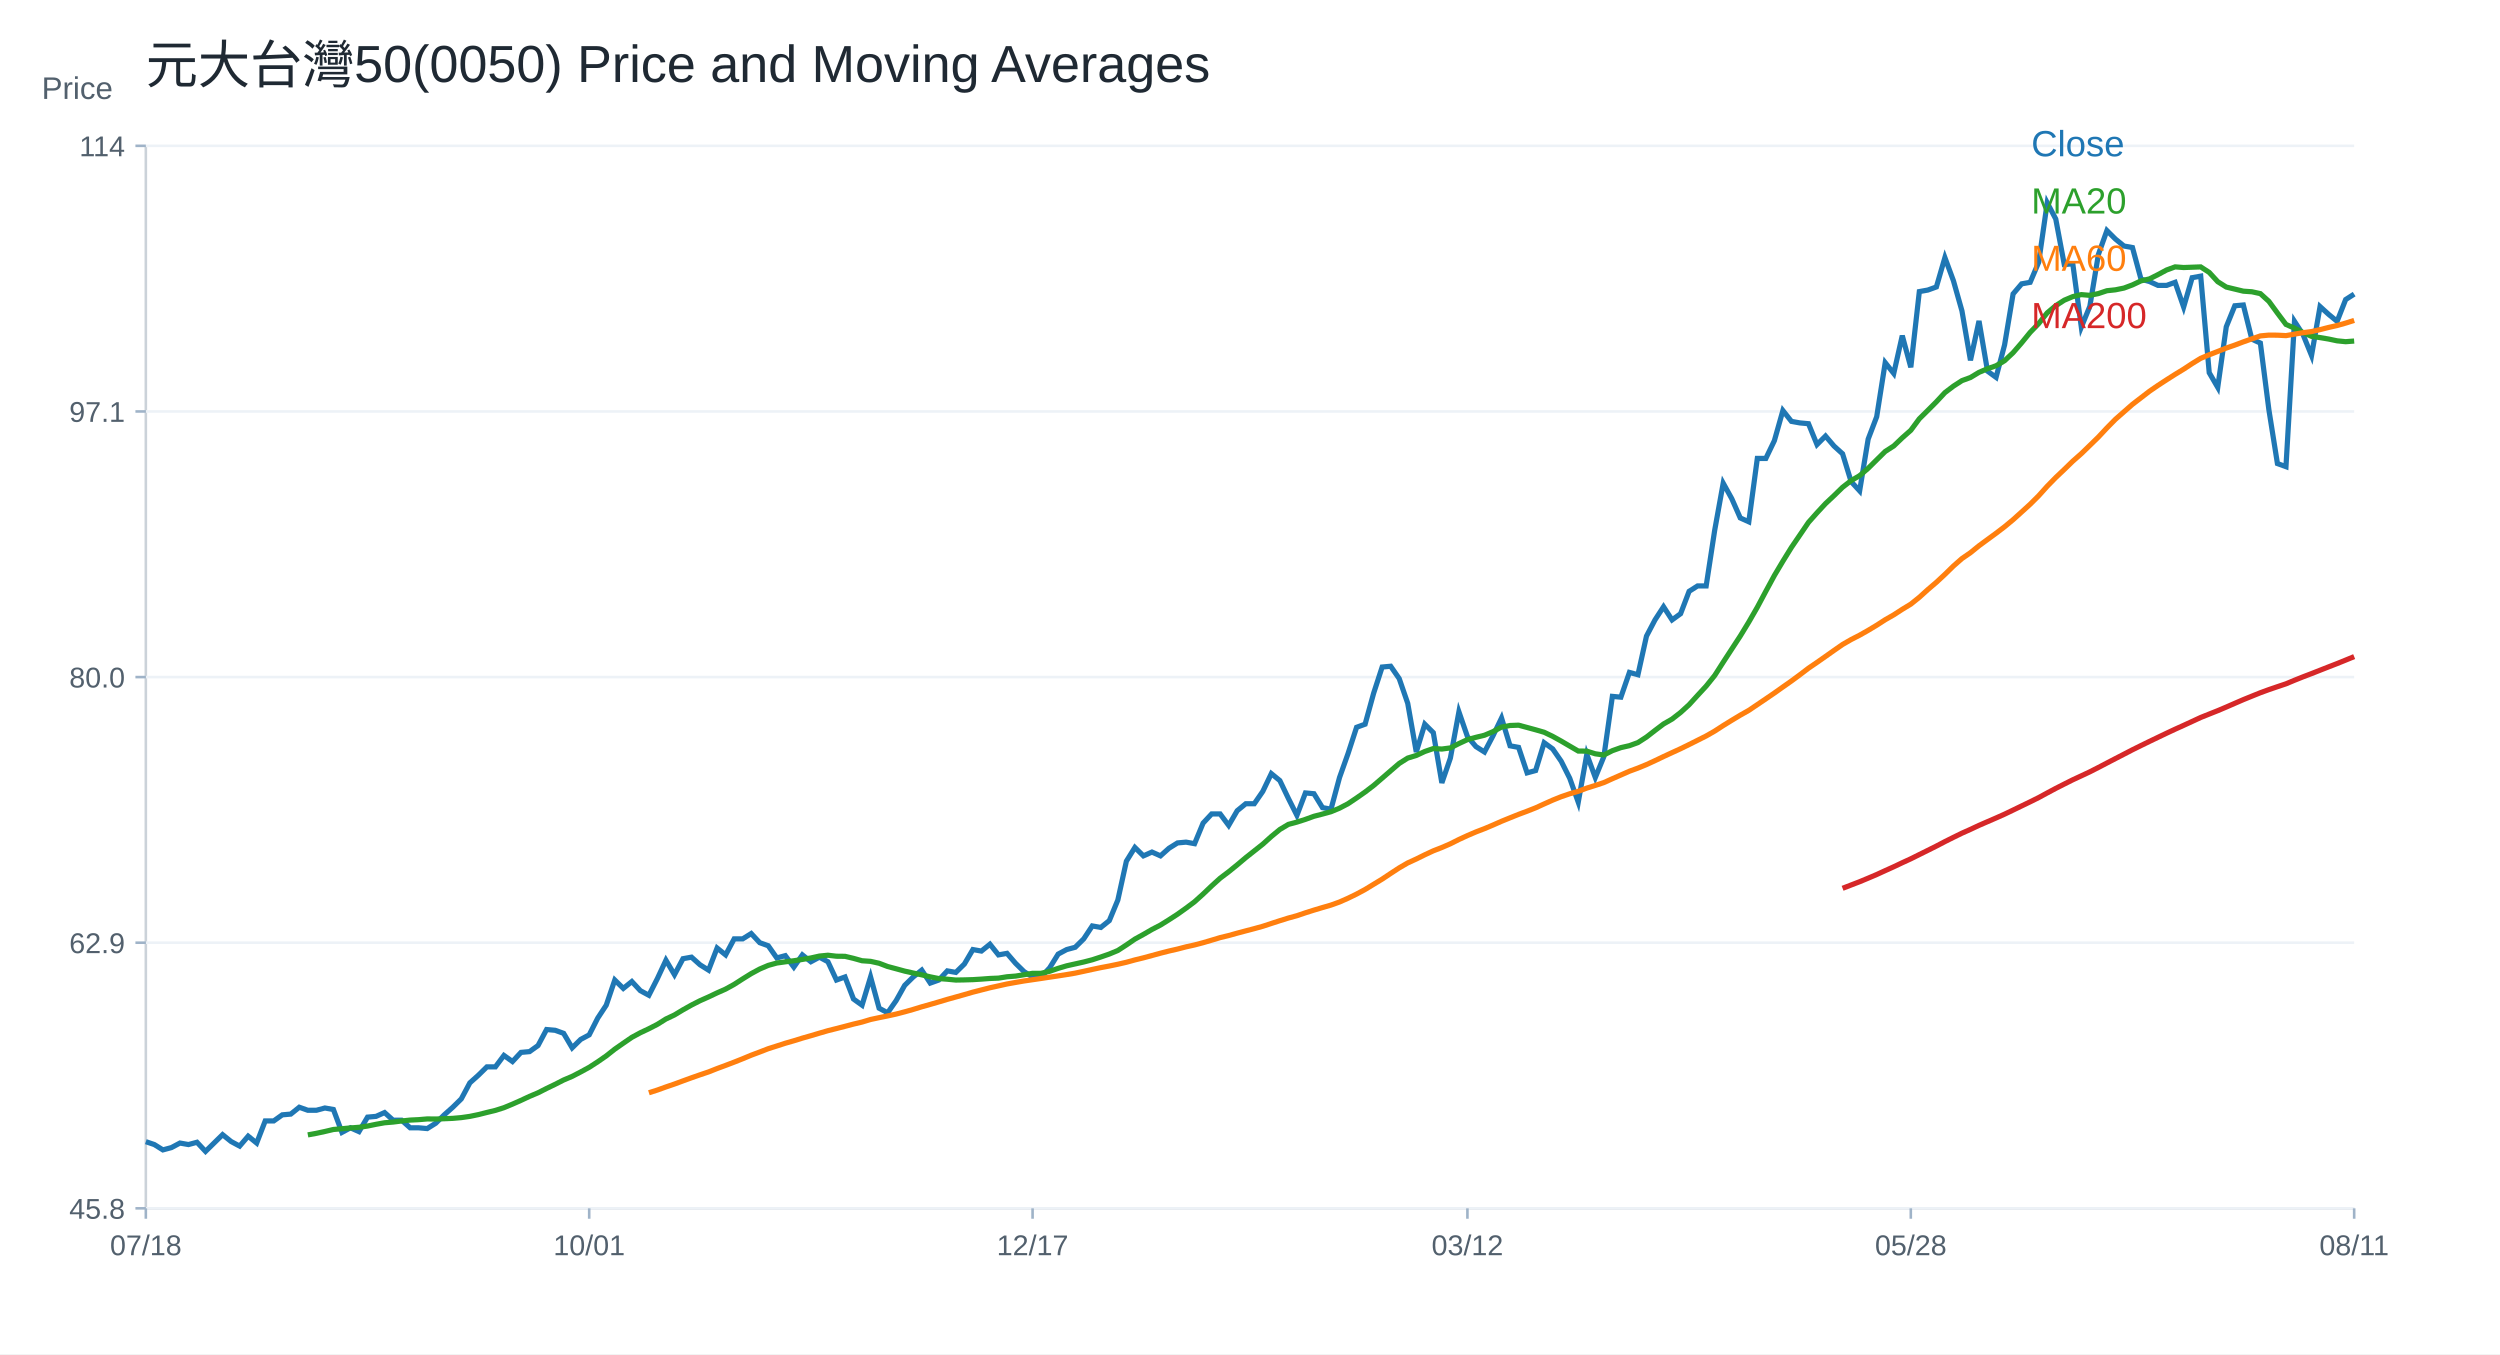
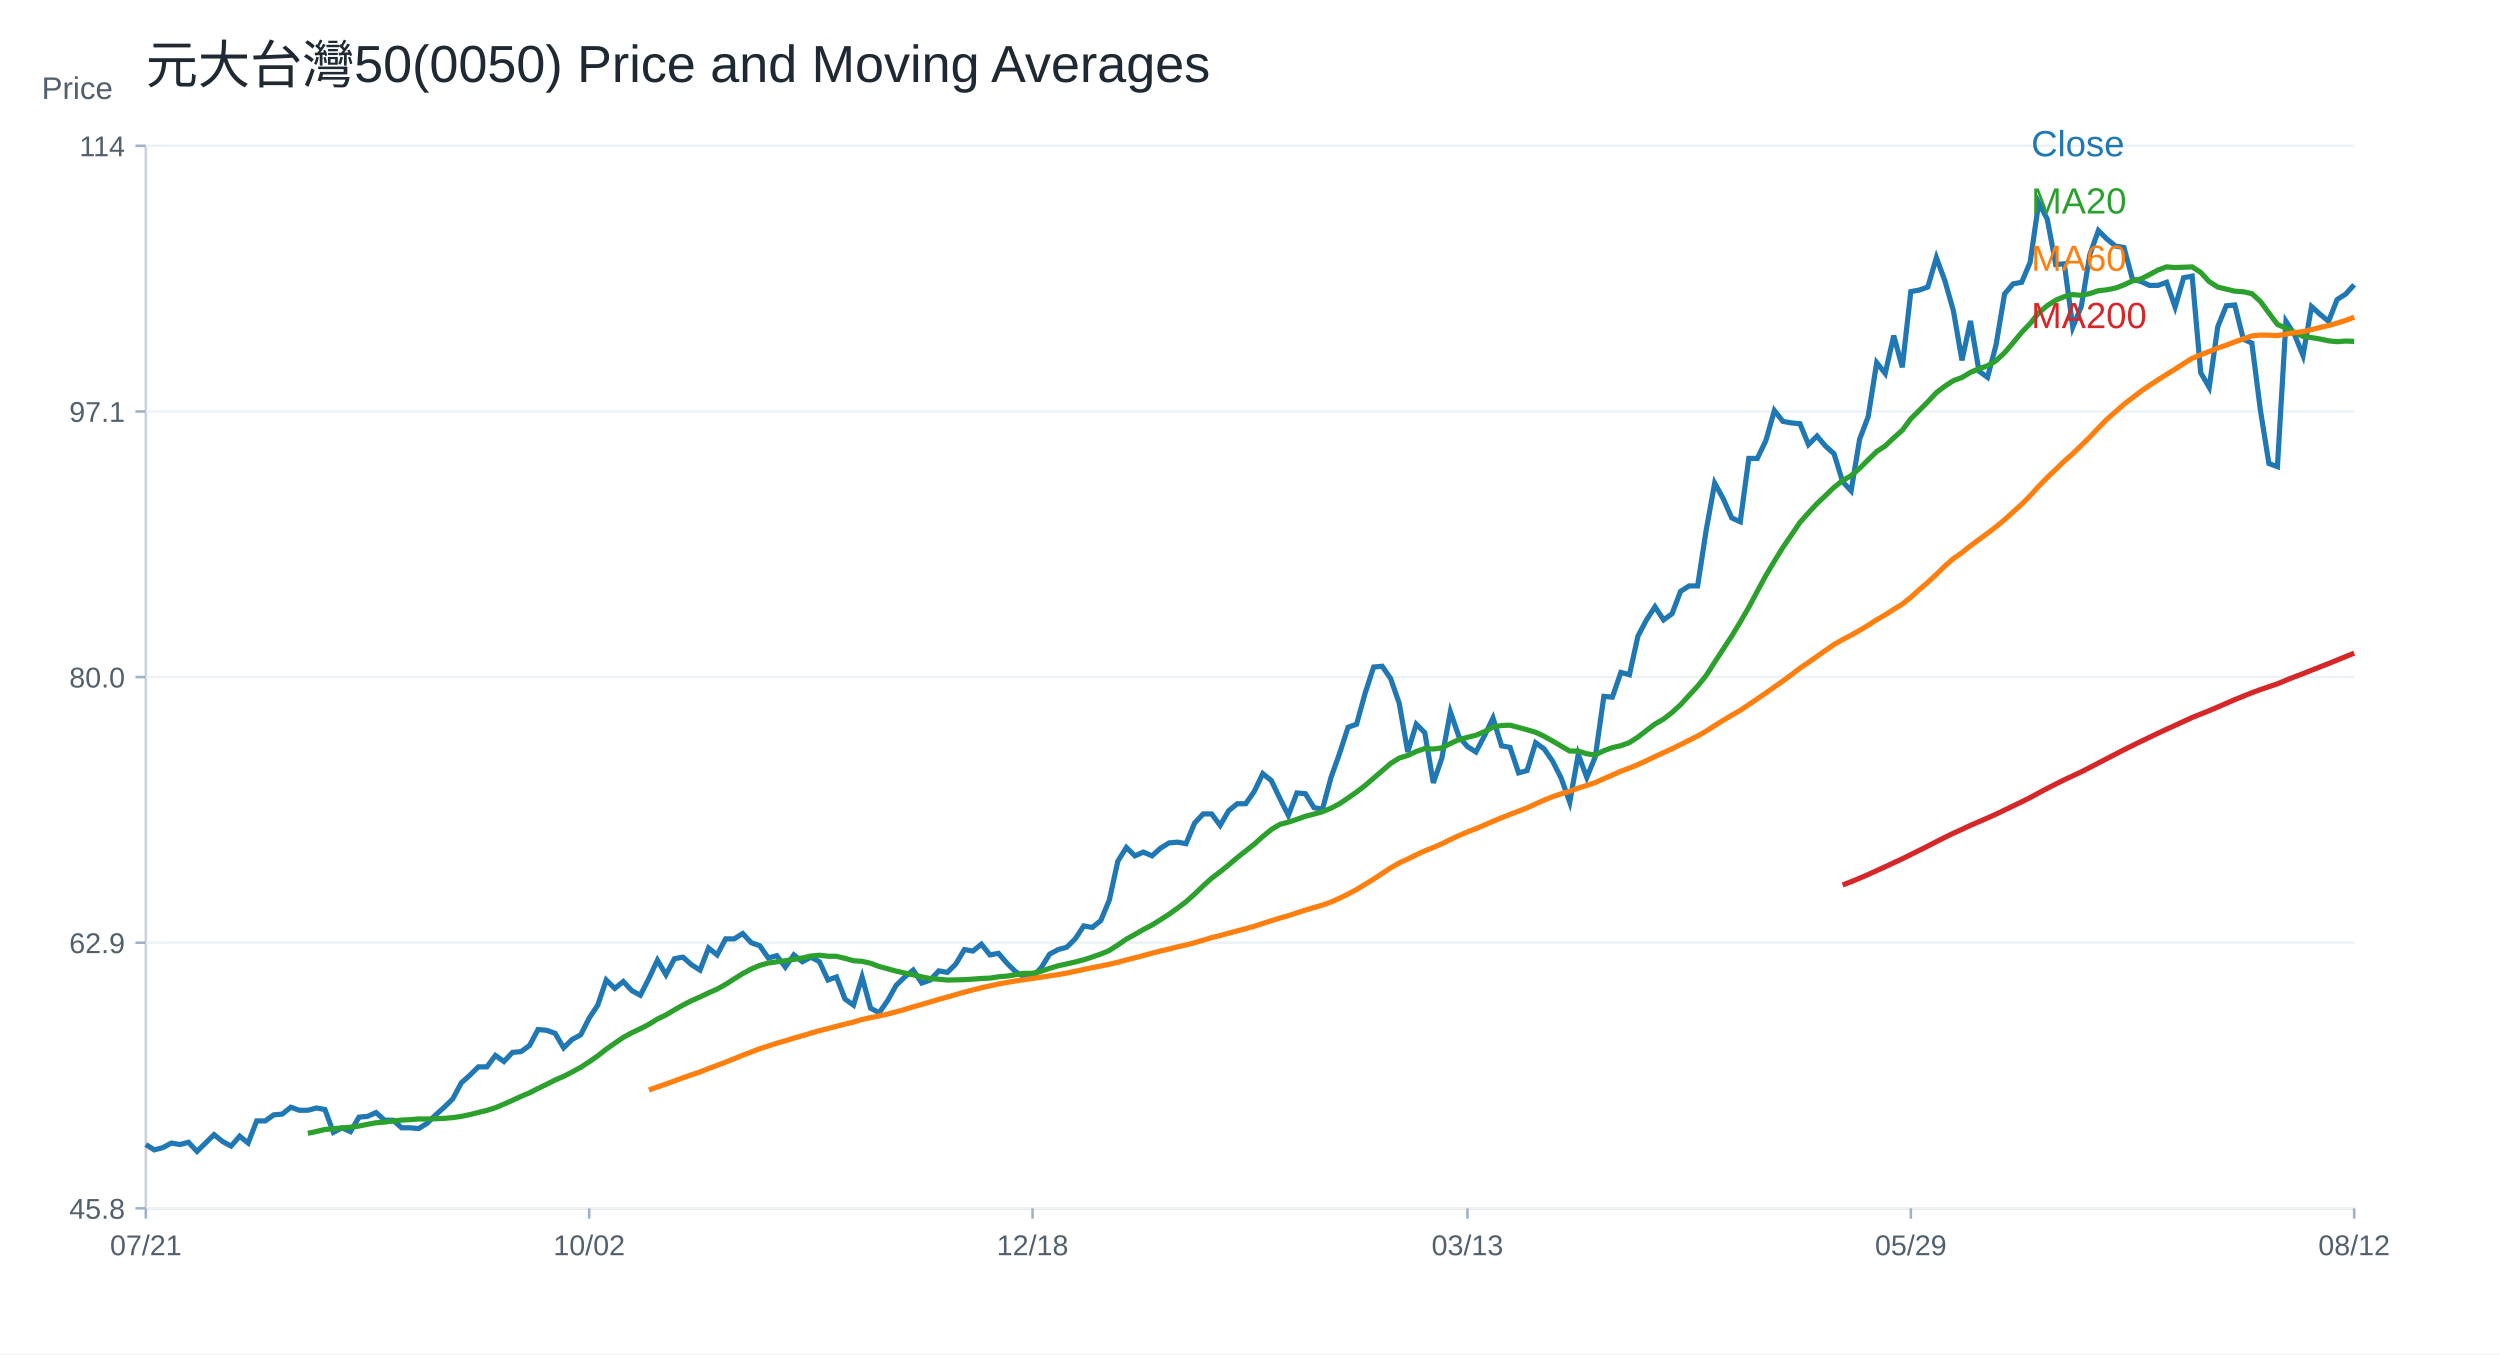
<svg xmlns="http://www.w3.org/2000/svg" width="960" height="520" viewBox="0 0 960 520">
  <rect width="100%" height="100%" fill="white" />
  <text x="56.00" y="32.00" font-size="20" font-family="Arial" fill="#1f2933" text-anchor="start">元大台灣50(0050) Price and Moving Averages</text>
  <line x1="56" y1="464" x2="904" y2="464" stroke="#cbd2d9" />
  <line x1="56" y1="56" x2="56" y2="464" stroke="#cbd2d9" />
  <text x="16.00" y="38.00" font-size="12" font-family="Arial" fill="#52606d" text-anchor="start">Price</text>
  <line x1="56" y1="464.00" x2="904" y2="464.00" stroke="#edf2f7" />
  <line x1="52" y1="464.00" x2="56" y2="464.00" stroke="#9fb3c8" />
  <text x="48.00" y="468.00" font-size="11" font-family="Arial" fill="#52606d" text-anchor="end">45.8</text>
  <line x1="56" y1="362.00" x2="904" y2="362.00" stroke="#edf2f7" />
  <line x1="52" y1="362.00" x2="56" y2="362.00" stroke="#9fb3c8" />
  <text x="48.00" y="366.00" font-size="11" font-family="Arial" fill="#52606d" text-anchor="end">62.9</text>
  <line x1="56" y1="260.00" x2="904" y2="260.00" stroke="#edf2f7" />
  <line x1="52" y1="260.00" x2="56" y2="260.00" stroke="#9fb3c8" />
  <text x="48.00" y="264.00" font-size="11" font-family="Arial" fill="#52606d" text-anchor="end">80.0</text>
  <line x1="56" y1="158.00" x2="904" y2="158.00" stroke="#edf2f7" />
  <line x1="52" y1="158.00" x2="56" y2="158.00" stroke="#9fb3c8" />
  <text x="48.00" y="162.00" font-size="11" font-family="Arial" fill="#52606d" text-anchor="end">97.1</text>
  <line x1="56" y1="56.00" x2="904" y2="56.00" stroke="#edf2f7" />
  <line x1="52" y1="56.00" x2="56" y2="56.00" stroke="#9fb3c8" />
  <text x="48.00" y="60.00" font-size="11" font-family="Arial" fill="#52606d" text-anchor="end">114</text>
  <line x1="56.00" y1="464" x2="56.00" y2="468" stroke="#9fb3c8" />
-   <text x="56.00" y="482.00" font-size="11" font-family="Arial" fill="#52606d" text-anchor="middle">07/18</text>
+   <text x="56.00" y="482.00" font-size="11" font-family="Arial" fill="#52606d" text-anchor="middle">07/21</text>
  <line x1="226.25" y1="464" x2="226.25" y2="468" stroke="#9fb3c8" />
-   <text x="226.25" y="482.00" font-size="11" font-family="Arial" fill="#52606d" text-anchor="middle">10/01</text>
+   <text x="226.25" y="482.00" font-size="11" font-family="Arial" fill="#52606d" text-anchor="middle">10/02</text>
  <line x1="396.51" y1="464" x2="396.51" y2="468" stroke="#9fb3c8" />
-   <text x="396.51" y="482.00" font-size="11" font-family="Arial" fill="#52606d" text-anchor="middle">12/17</text>
+   <text x="396.51" y="482.00" font-size="11" font-family="Arial" fill="#52606d" text-anchor="middle">12/18</text>
  <line x1="563.49" y1="464" x2="563.49" y2="468" stroke="#9fb3c8" />
-   <text x="563.49" y="482.00" font-size="11" font-family="Arial" fill="#52606d" text-anchor="middle">03/12</text>
+   <text x="563.49" y="482.00" font-size="11" font-family="Arial" fill="#52606d" text-anchor="middle">03/13</text>
  <line x1="733.75" y1="464" x2="733.75" y2="468" stroke="#9fb3c8" />
-   <text x="733.75" y="482.00" font-size="11" font-family="Arial" fill="#52606d" text-anchor="middle">05/28</text>
+   <text x="733.75" y="482.00" font-size="11" font-family="Arial" fill="#52606d" text-anchor="middle">05/29</text>
  <line x1="904.00" y1="464" x2="904.00" y2="468" stroke="#9fb3c8" />
-   <text x="904.00" y="482.00" font-size="11" font-family="Arial" fill="#52606d" text-anchor="middle">08/11</text>
-   <polyline fill="none" stroke="#1f77b4" stroke-width="2" points="56.00,438.40 59.27,439.51 62.55,441.56 65.82,440.68 69.10,438.93 72.37,439.51 75.64,438.63 78.92,442.14 82.19,438.93 85.47,435.71 88.74,438.34 92.02,440.10 95.29,436.29 98.56,438.93 101.84,430.44 105.11,430.44 108.39,428.10 111.66,427.81 114.93,425.18 118.21,426.35 121.48,426.35 124.76,425.47 128.03,426.05 131.31,434.83 134.58,433.08 137.85,434.54 141.13,428.98 144.40,428.69 147.68,427.22 150.95,430.15 154.22,430.15 157.50,433.08 160.77,433.08 164.05,433.37 167.32,431.32 170.59,428.10 173.87,425.18 177.14,421.96 180.42,415.82 183.69,412.89 186.97,409.67 190.24,409.67 193.51,405.29 196.79,407.63 200.06,404.12 203.34,403.82 206.61,401.48 209.88,395.34 213.16,395.63 216.43,396.80 219.71,402.36 222.98,399.14 226.25,397.39 229.53,390.95 232.80,385.98 236.08,376.33 239.35,379.55 242.63,376.91 245.90,380.42 249.17,382.18 252.45,375.74 255.72,368.72 259.00,374.28 262.27,368.14 265.54,367.55 268.82,370.48 272.09,372.53 275.37,364.04 278.64,366.68 281.92,360.53 285.19,360.53 288.46,358.48 291.74,361.99 295.01,363.17 298.29,367.85 301.56,366.97 304.83,371.36 308.11,366.68 311.38,369.31 314.66,367.55 317.93,369.31 321.20,376.33 324.48,375.16 327.75,383.64 331.03,385.98 334.30,375.16 337.58,387.15 340.85,388.91 344.12,384.23 347.40,378.38 350.67,375.16 353.95,372.53 357.22,377.50 360.49,376.33 363.77,372.82 367.04,373.40 370.32,370.19 373.59,364.63 376.86,365.21 380.14,362.58 383.41,366.68 386.69,366.09 389.96,369.89 393.24,373.11 396.51,375.16 399.78,375.16 403.06,371.65 406.33,366.38 409.61,364.63 412.88,363.75 416.15,360.53 419.43,355.56 422.70,356.14 425.98,353.51 429.25,345.61 432.53,330.70 435.80,325.43 439.07,328.65 442.35,327.19 445.62,328.65 448.90,325.72 452.17,323.68 455.44,323.38 458.72,323.97 461.99,316.07 465.27,312.56 468.54,312.56 471.81,316.95 475.09,311.31 478.36,308.64 481.64,308.64 484.91,303.90 488.19,297.07 491.46,299.74 494.73,306.57 498.01,313.09 501.28,304.49 504.56,304.79 507.83,310.13 511.10,310.72 514.38,298.56 517.65,289.36 520.93,279.28 524.20,278.09 527.47,266.22 530.75,256.14 534.02,255.84 537.30,260.59 540.57,270.08 543.85,288.77 547.12,278.09 550.39,281.35 553.67,300.63 556.94,291.14 560.22,273.34 563.49,282.83 566.76,286.69 570.04,288.77 573.31,282.54 576.59,275.72 579.86,286.39 583.14,286.99 586.41,296.78 589.68,295.89 592.96,285.21 596.23,287.58 599.51,292.33 602.78,298.85 606.05,308.05 609.33,289.66 612.60,298.56 615.88,290.55 619.15,267.41 622.42,267.71 625.70,258.21 628.97,259.10 632.25,244.27 635.52,238.04 638.80,233.00 642.07,238.04 645.34,235.67 648.62,227.07 651.89,224.99 655.17,224.99 658.44,203.63 661.71,185.54 664.99,191.47 668.26,198.89 671.54,200.37 674.81,176.04 678.08,176.04 681.36,169.22 684.63,157.65 687.91,161.81 691.18,162.40 694.46,162.70 697.73,170.71 701.00,167.44 704.28,171.30 707.55,174.26 710.83,184.94 714.10,188.50 717.37,168.63 720.65,160.03 723.92,139.26 727.20,143.41 730.47,128.88 733.75,141.04 737.02,111.97 740.29,111.38 743.57,110.19 746.84,98.92 750.12,107.82 753.39,119.39 756.66,138.37 759.94,123.24 763.21,142.52 766.49,144.90 769.76,132.44 773.03,112.86 776.31,109.00 779.58,108.41 782.86,100.70 786.13,77.86 789.41,84.09 792.68,101.59 795.95,101.29 799.23,125.62 802.50,117.61 805.78,97.73 809.05,88.54 812.32,91.80 815.60,94.47 818.87,95.06 822.15,107.22 825.42,108.11 828.69,109.60 831.97,109.60 835.24,108.41 838.52,117.90 841.79,106.63 845.07,106.04 848.34,143.12 851.61,148.75 854.89,125.48 858.16,117.42 861.44,117.12 864.71,130.25 867.98,131.74 871.26,157.41 874.53,178.00 877.81,179.20 881.08,123.39 884.36,128.46 887.63,136.52 890.90,117.72 894.18,120.70 897.45,123.39 900.73,115.03 904.00,112.94" />
+   <text x="904.00" y="482.00" font-size="11" font-family="Arial" fill="#52606d" text-anchor="middle">08/12</text>
+   <polyline fill="none" stroke="#1f77b4" stroke-width="2" points="56.00,439.51 59.27,441.56 62.55,440.68 65.82,438.93 69.10,439.51 72.37,438.63 75.64,442.14 78.92,438.93 82.19,435.71 85.47,438.34 88.74,440.10 92.02,436.29 95.29,438.93 98.56,430.44 101.84,430.44 105.11,428.10 108.39,427.81 111.66,425.18 114.93,426.35 118.21,426.35 121.48,425.47 124.76,426.05 128.03,434.83 131.31,433.08 134.58,434.54 137.85,428.98 141.13,428.69 144.40,427.22 147.68,430.15 150.95,430.15 154.22,433.08 157.50,433.08 160.77,433.37 164.05,431.32 167.32,428.10 170.59,425.18 173.87,421.96 177.14,415.82 180.42,412.89 183.69,409.67 186.97,409.67 190.24,405.29 193.51,407.63 196.79,404.12 200.06,403.82 203.34,401.48 206.61,395.34 209.88,395.63 213.16,396.80 216.43,402.36 219.71,399.14 222.98,397.39 226.25,390.95 229.53,385.98 232.80,376.33 236.08,379.55 239.35,376.91 242.63,380.42 245.90,382.18 249.17,375.74 252.45,368.72 255.72,374.28 259.00,368.14 262.27,367.55 265.54,370.48 268.82,372.53 272.09,364.04 275.37,366.68 278.64,360.53 281.92,360.53 285.19,358.48 288.46,361.99 291.74,363.16 295.01,367.85 298.29,366.97 301.56,371.36 304.83,366.68 308.11,369.31 311.38,367.55 314.66,369.31 317.93,376.33 321.20,375.16 324.48,383.64 327.75,385.98 331.03,375.16 334.30,387.15 337.58,388.91 340.85,384.23 344.12,378.38 347.40,375.16 350.67,372.53 353.95,377.50 357.22,376.33 360.49,372.82 363.77,373.40 367.04,370.19 370.32,364.63 373.59,365.21 376.86,362.58 380.14,366.68 383.41,366.09 386.69,369.89 389.96,373.11 393.24,375.16 396.51,375.16 399.78,371.65 403.06,366.38 406.33,364.63 409.61,363.75 412.88,360.53 416.15,355.56 419.43,356.14 422.70,353.51 425.98,345.61 429.25,330.70 432.53,325.43 435.80,328.65 439.07,327.19 442.35,328.65 445.62,325.72 448.90,323.68 452.17,323.38 455.44,323.97 458.72,316.07 461.99,312.56 465.27,312.56 468.54,316.95 471.81,311.31 475.09,308.64 478.36,308.64 481.64,303.90 484.91,297.07 488.19,299.74 491.46,306.57 494.73,313.09 498.01,304.49 501.28,304.79 504.56,310.13 507.83,310.72 511.10,298.56 514.38,289.36 517.65,279.28 520.93,278.09 524.20,266.22 527.47,256.14 530.75,255.84 534.02,260.59 537.30,270.08 540.57,288.77 543.85,278.09 547.12,281.35 550.39,300.63 553.67,291.14 556.94,273.34 560.22,282.83 563.49,286.69 566.76,288.77 570.04,282.54 573.31,275.72 576.59,286.39 579.86,286.99 583.14,296.78 586.41,295.89 589.68,285.21 592.96,287.58 596.23,292.33 599.51,298.85 602.78,308.05 606.05,289.66 609.33,298.56 612.60,290.55 615.88,267.41 619.15,267.71 622.42,258.21 625.70,259.10 628.97,244.27 632.25,238.04 635.52,233.00 638.80,238.04 642.07,235.67 645.34,227.07 648.62,224.99 651.89,224.99 655.17,203.63 658.44,185.54 661.71,191.47 664.99,198.89 668.26,200.37 671.54,176.04 674.81,176.04 678.08,169.22 681.36,157.65 684.63,161.81 687.91,162.40 691.18,162.70 694.46,170.71 697.73,167.44 701.00,171.30 704.28,174.26 707.55,184.94 710.83,188.50 714.10,168.63 717.37,160.03 720.65,139.26 723.92,143.41 727.20,128.88 730.47,141.04 733.75,111.97 737.02,111.38 740.29,110.19 743.57,98.92 746.84,107.82 750.12,119.39 753.39,138.37 756.66,123.24 759.94,142.52 763.21,144.90 766.49,132.44 769.76,112.86 773.03,109.00 776.31,108.41 779.58,100.70 782.86,77.86 786.13,84.09 789.41,101.59 792.68,101.29 795.95,125.62 799.23,117.61 802.50,97.73 805.78,88.54 809.05,91.80 812.32,94.47 815.60,95.06 818.87,107.22 822.15,108.11 825.42,109.60 828.69,109.60 831.97,108.41 835.24,117.90 838.52,106.63 841.79,106.04 845.07,143.12 848.34,148.75 851.61,125.48 854.89,117.42 858.16,117.12 861.44,130.25 864.71,131.74 867.98,157.41 871.26,178.00 874.53,179.20 877.81,123.39 881.08,128.46 884.36,136.52 887.63,117.72 890.90,120.70 894.18,123.39 897.45,115.03 900.73,112.94 904.00,109.36" />
  <text x="780.00" y="60.00" font-size="14" font-family="Arial" fill="#1f77b4" text-anchor="start">Close</text>
-   <polyline fill="none" stroke="#2ca02c" stroke-width="2" points="118.21,435.80 121.48,435.20 124.76,434.49 128.03,433.72 131.31,433.43 134.58,433.13 137.85,432.88 141.13,432.40 144.40,431.73 147.68,431.14 150.95,430.87 154.22,430.46 157.50,430.11 160.77,429.95 164.05,429.67 167.32,429.71 170.59,429.59 173.87,429.45 177.14,429.16 180.42,428.69 183.69,428.01 186.97,427.18 190.24,426.39 193.51,425.35 196.79,423.99 200.06,422.54 203.34,421.01 206.61,419.63 209.88,417.97 213.16,416.39 216.43,414.72 219.71,413.33 222.98,411.63 226.25,409.85 229.53,407.73 232.80,405.46 236.08,402.87 239.35,400.59 242.63,398.34 245.90,396.57 249.17,395.03 252.45,393.34 255.72,391.29 259.00,389.74 262.27,387.77 265.54,385.94 268.82,384.27 272.09,382.82 275.37,381.26 278.64,379.81 281.92,378.00 285.19,375.90 288.46,373.87 291.74,372.10 295.01,370.71 298.29,369.80 301.56,369.34 304.83,368.93 308.11,368.42 311.38,367.86 314.66,367.13 317.93,366.81 321.20,367.19 324.48,367.23 327.75,368.01 331.03,368.93 334.30,369.16 337.58,369.89 340.85,371.14 344.12,372.01 347.40,372.91 350.67,373.64 353.95,374.34 357.22,375.11 360.49,375.77 363.77,376.02 367.04,376.34 370.32,376.28 373.59,376.18 376.86,375.98 380.14,375.73 383.41,375.60 386.69,375.08 389.96,374.82 393.24,374.30 396.51,373.75 399.78,373.75 403.06,372.98 406.33,371.85 409.61,370.87 412.88,370.14 416.15,369.41 419.43,368.56 422.70,367.49 425.98,366.35 429.25,364.99 432.53,362.86 435.80,360.62 439.07,358.82 442.35,356.92 445.62,355.22 448.90,353.18 452.17,351.06 455.44,348.73 458.72,346.27 461.99,343.32 465.27,340.19 468.54,337.23 471.81,334.76 475.09,332.10 478.36,329.34 481.64,326.75 484.91,324.16 488.19,321.21 491.46,318.52 494.73,316.57 498.01,315.69 501.28,314.64 504.56,313.45 507.83,312.60 511.10,311.70 514.38,310.34 517.65,308.62 520.93,306.42 524.20,304.13 527.47,301.63 530.75,298.81 534.02,295.98 537.30,293.16 540.57,291.10 543.85,290.10 547.12,288.57 550.39,287.45 553.67,287.63 556.94,287.20 560.22,285.53 563.49,284.02 566.76,283.13 570.04,282.33 573.31,280.95 576.59,279.20 579.86,278.59 583.14,278.47 586.41,279.35 589.68,280.24 592.96,281.19 596.23,282.76 599.51,284.58 602.78,286.50 606.05,288.40 609.33,288.44 612.60,289.46 615.88,289.92 619.15,288.26 622.42,287.09 625.70,286.34 628.97,285.15 632.25,283.03 635.52,280.49 638.80,278.01 642.07,276.13 645.34,273.59 648.62,270.60 651.89,267.01 655.17,263.46 658.44,259.39 661.71,254.28 664.99,249.24 668.26,244.24 671.54,238.86 674.81,233.18 678.08,227.05 681.36,220.99 684.63,215.50 687.91,210.20 691.18,205.41 694.46,200.59 697.73,196.91 701.00,193.38 704.28,190.30 707.55,187.11 710.83,184.57 714.10,182.64 717.37,179.83 720.65,176.58 723.92,173.36 727.20,171.25 730.47,168.12 733.75,165.23 737.02,160.81 740.29,157.58 743.57,154.29 746.84,150.77 750.12,148.28 753.39,146.16 756.66,144.96 759.94,142.98 763.21,141.58 766.49,140.45 769.76,138.51 773.03,135.43 776.31,131.64 779.58,127.63 782.86,124.24 786.13,120.13 789.41,117.37 792.68,115.28 795.95,113.90 799.23,113.13 802.50,113.41 805.78,112.73 809.05,111.64 812.32,111.29 815.60,110.62 818.87,109.40 822.15,107.85 825.42,107.09 828.69,105.44 831.97,103.68 835.24,102.48 838.52,102.73 841.79,102.61 845.07,102.49 848.34,104.61 851.61,108.16 854.89,110.23 858.16,111.02 861.44,111.81 864.71,112.04 867.98,112.75 871.26,115.73 874.53,120.21 877.81,124.58 881.08,126.02 884.36,127.69 887.63,129.16 890.90,129.64 894.18,130.19 897.45,130.88 900.73,131.21 904.00,130.96" />
+   <polyline fill="none" stroke="#2ca02c" stroke-width="2" points="118.21,435.20 121.48,434.49 124.76,433.72 128.03,433.43 131.31,433.13 134.58,432.88 137.85,432.40 141.13,431.73 144.40,431.14 147.68,430.87 150.95,430.46 154.22,430.11 157.50,429.95 160.77,429.67 164.05,429.71 167.32,429.59 170.59,429.45 173.87,429.16 177.14,428.69 180.42,428.01 183.69,427.18 186.97,426.39 190.24,425.35 193.51,423.99 196.79,422.54 200.06,421.01 203.34,419.63 206.61,417.97 209.88,416.39 213.16,414.72 216.43,413.33 219.71,411.63 222.98,409.85 226.25,407.73 229.53,405.46 232.80,402.87 236.08,400.59 239.35,398.34 242.63,396.57 245.90,395.03 249.17,393.34 252.45,391.29 255.72,389.74 259.00,387.77 262.27,385.94 265.54,384.27 268.82,382.82 272.09,381.26 275.37,379.81 278.64,378.00 281.92,375.90 285.19,373.87 288.46,372.10 291.74,370.71 295.01,369.80 298.29,369.34 301.56,368.93 304.83,368.42 308.11,367.86 311.38,367.13 314.66,366.81 317.93,367.19 321.20,367.23 324.48,368.01 327.75,368.93 331.03,369.16 334.30,369.89 337.58,371.14 340.85,372.01 344.12,372.91 347.40,373.64 350.67,374.34 353.95,375.11 357.22,375.77 360.49,376.02 363.77,376.34 367.04,376.28 370.32,376.18 373.59,375.98 376.86,375.73 380.14,375.60 383.41,375.08 386.69,374.82 389.96,374.30 393.24,373.75 396.51,373.75 399.78,372.98 403.06,371.85 406.33,370.87 409.61,370.14 412.88,369.41 416.15,368.56 419.43,367.49 422.70,366.35 425.98,364.99 429.25,362.86 432.53,360.62 435.80,358.82 439.07,356.92 442.35,355.22 445.62,353.18 448.90,351.06 452.17,348.73 455.44,346.27 458.72,343.32 461.99,340.19 465.27,337.23 468.54,334.76 471.81,332.10 475.09,329.34 478.36,326.75 481.64,324.16 484.91,321.21 488.19,318.52 491.46,316.57 494.73,315.69 498.01,314.64 501.28,313.45 504.56,312.60 507.83,311.70 511.10,310.34 514.38,308.62 517.65,306.42 520.93,304.13 524.20,301.63 527.47,298.81 530.75,295.98 534.02,293.16 537.30,291.10 540.57,290.10 543.85,288.57 547.12,287.45 550.39,287.63 553.67,287.20 556.94,285.53 560.22,284.02 563.49,283.13 566.76,282.33 570.04,280.95 573.31,279.20 576.59,278.59 579.86,278.47 583.14,279.35 586.41,280.24 589.68,281.19 592.96,282.76 596.23,284.58 599.51,286.50 602.78,288.40 606.05,288.44 609.33,289.46 612.60,289.92 615.88,288.26 619.15,287.09 622.42,286.34 625.70,285.15 628.97,283.03 632.25,280.49 635.52,278.01 638.80,276.13 642.07,273.59 645.34,270.60 648.62,267.01 651.89,263.46 655.17,259.39 658.44,254.28 661.71,249.24 664.99,244.24 668.26,238.86 671.54,233.18 674.81,227.05 678.08,220.99 681.36,215.50 684.63,210.20 687.91,205.41 691.18,200.59 694.46,196.91 697.73,193.38 701.00,190.30 704.28,187.11 707.55,184.57 710.83,182.64 714.10,179.83 717.37,176.58 720.65,173.36 723.92,171.25 727.20,168.12 730.47,165.23 733.75,160.81 737.02,157.58 740.29,154.29 743.57,150.77 746.84,148.28 750.12,146.16 753.39,144.96 756.66,142.98 759.94,141.58 763.21,140.45 766.49,138.51 769.76,135.43 773.03,131.64 776.31,127.63 779.58,124.24 782.86,120.13 786.13,117.37 789.41,115.28 792.68,113.90 795.95,113.13 799.23,113.41 802.50,112.73 805.78,111.64 809.05,111.29 812.32,110.62 815.60,109.40 818.87,107.85 822.15,107.09 825.42,105.44 828.69,103.68 831.97,102.48 835.24,102.73 838.52,102.61 841.79,102.49 845.07,104.61 848.34,108.16 851.61,110.23 854.89,111.02 858.16,111.81 861.44,112.04 864.71,112.75 867.98,115.73 871.26,120.21 874.53,124.58 877.81,126.02 881.08,127.69 884.36,129.16 887.63,129.64 890.90,130.19 894.18,130.88 897.45,131.21 900.73,130.96 904.00,131.10" />
  <text x="780.00" y="82.00" font-size="14" font-family="Arial" fill="#2ca02c" text-anchor="start">MA20</text>
-   <polyline fill="none" stroke="#ff7f0e" stroke-width="2" points="249.17,419.62 252.45,418.57 255.72,417.39 259.00,416.27 262.27,415.06 265.54,413.87 268.82,412.72 272.09,411.62 275.37,410.32 278.64,409.11 281.92,407.86 285.19,406.56 288.46,405.20 291.74,403.97 295.01,402.70 298.29,401.66 301.56,400.60 304.83,399.66 308.11,398.64 311.38,397.71 314.66,396.73 317.93,395.78 321.20,394.96 324.48,394.11 327.75,393.25 331.03,392.47 334.30,391.48 337.58,390.78 340.85,390.12 344.12,389.40 347.40,388.54 350.67,387.62 353.95,386.61 357.22,385.69 360.49,384.74 363.77,383.76 367.04,382.85 370.32,381.93 373.59,380.98 376.86,380.14 380.14,379.30 383.41,378.58 386.69,377.85 389.96,377.26 393.24,376.69 396.51,376.21 399.78,375.73 403.06,375.23 406.33,374.75 409.61,374.23 412.88,373.68 416.15,372.98 419.43,372.26 422.70,371.57 425.98,370.95 429.25,370.27 432.53,369.51 435.80,368.61 439.07,367.81 442.35,366.92 445.62,366.03 448.90,365.19 452.17,364.44 455.44,363.59 458.72,362.86 461.99,362.00 465.27,361.03 468.54,360.04 471.81,359.25 475.09,358.33 478.36,357.46 481.64,356.60 484.91,355.69 488.19,354.61 491.46,353.55 494.73,352.53 498.01,351.63 501.28,350.52 504.56,349.48 507.83,348.50 511.10,347.55 514.38,346.37 517.65,344.92 520.93,343.32 524.20,341.56 527.47,339.57 530.75,337.58 534.02,335.40 537.30,333.26 540.57,331.36 543.85,329.86 547.12,328.24 550.39,326.72 553.67,325.44 556.94,324.02 560.22,322.37 563.49,320.86 566.76,319.46 570.04,318.20 573.31,316.82 576.59,315.37 579.86,314.04 583.14,312.72 586.41,311.50 589.68,310.21 592.96,308.71 596.23,307.25 599.51,305.93 602.78,304.81 606.05,303.86 609.33,302.63 612.60,301.60 615.88,300.51 619.15,299.03 622.42,297.60 625.70,296.15 628.97,294.95 632.25,293.60 635.52,292.09 638.80,290.52 642.07,289.01 645.34,287.51 648.62,285.90 651.89,284.26 655.17,282.61 658.44,280.74 661.71,278.62 664.99,276.60 668.26,274.63 671.54,272.78 674.81,270.57 678.08,268.36 681.36,266.12 684.63,263.80 687.91,261.50 691.18,259.09 694.46,256.59 697.73,254.36 701.00,252.07 704.28,249.75 707.55,247.48 710.83,245.59 714.10,243.91 717.37,242.06 720.65,240.09 723.92,237.98 727.20,236.10 730.47,233.98 733.75,231.99 737.02,229.36 740.29,226.40 743.57,223.60 746.84,220.56 750.12,217.35 753.39,214.48 756.66,212.23 759.94,209.57 763.21,207.17 766.49,204.77 769.76,202.27 773.03,199.56 776.31,196.60 779.58,193.63 782.86,190.36 786.13,186.72 789.41,183.37 792.68,180.27 795.95,177.09 799.23,174.20 802.50,171.03 805.78,167.83 809.05,164.33 812.32,161.01 815.60,158.13 818.87,155.26 822.15,152.74 825.42,150.22 828.69,147.98 831.97,145.84 835.24,143.76 838.52,141.76 841.79,139.61 845.07,137.59 848.34,136.23 851.61,134.96 854.89,133.65 858.16,132.52 861.44,131.28 864.71,130.13 867.98,128.99 871.26,128.68 874.53,128.71 877.81,128.88 881.08,128.31 884.36,127.75 887.63,127.32 890.90,126.57 894.18,125.74 897.45,125.00 900.73,124.07 904.00,123.04" />
+   <polyline fill="none" stroke="#ff7f0e" stroke-width="2" points="249.17,418.57 252.45,417.39 255.72,416.27 259.00,415.06 262.27,413.87 265.54,412.72 268.82,411.62 272.09,410.32 275.37,409.11 278.64,407.86 281.92,406.56 285.19,405.20 288.46,403.97 291.74,402.70 295.01,401.66 298.29,400.60 301.56,399.66 304.83,398.64 308.11,397.71 311.38,396.73 314.66,395.78 317.93,394.96 321.20,394.11 324.48,393.25 327.75,392.47 331.03,391.48 334.30,390.78 337.58,390.12 340.85,389.40 344.12,388.54 347.40,387.62 350.67,386.61 353.95,385.69 357.22,384.74 360.49,383.76 363.77,382.85 367.04,381.93 370.32,380.98 373.59,380.14 376.86,379.30 380.14,378.58 383.41,377.85 386.69,377.26 389.96,376.69 393.24,376.21 396.51,375.73 399.78,375.23 403.06,374.75 406.33,374.23 409.61,373.68 412.88,372.98 416.15,372.26 419.43,371.57 422.70,370.95 425.98,370.27 429.25,369.51 432.53,368.61 435.80,367.81 439.07,366.92 442.35,366.03 445.62,365.19 448.90,364.44 452.17,363.59 455.44,362.86 458.72,362.00 461.99,361.03 465.27,360.04 468.54,359.25 471.81,358.33 475.09,357.46 478.36,356.60 481.64,355.69 484.91,354.61 488.19,353.55 491.46,352.53 494.73,351.63 498.01,350.52 501.28,349.48 504.56,348.50 507.83,347.55 511.10,346.37 514.38,344.92 517.65,343.32 520.93,341.56 524.20,339.57 527.47,337.58 530.75,335.40 534.02,333.26 537.30,331.36 540.57,329.86 543.85,328.24 547.12,326.72 550.39,325.44 553.67,324.02 556.94,322.37 560.22,320.86 563.49,319.46 566.76,318.20 570.04,316.82 573.31,315.37 576.59,314.04 579.86,312.72 583.14,311.50 586.41,310.21 589.68,308.71 592.96,307.25 596.23,305.93 599.51,304.81 602.78,303.86 606.05,302.63 609.33,301.60 612.60,300.51 615.88,299.03 619.15,297.60 622.42,296.15 625.70,294.95 628.97,293.60 632.25,292.09 635.52,290.52 638.80,289.01 642.07,287.51 645.34,285.90 648.62,284.26 651.89,282.61 655.17,280.74 658.44,278.62 661.71,276.60 664.99,274.63 668.26,272.78 671.54,270.57 674.81,268.36 678.08,266.12 681.36,263.80 684.63,261.50 687.91,259.09 691.18,256.59 694.46,254.36 697.73,252.07 701.00,249.75 704.28,247.48 707.55,245.59 710.83,243.91 714.10,242.06 717.37,240.09 720.65,237.98 723.92,236.10 727.20,233.98 730.47,231.99 733.75,229.36 737.02,226.40 740.29,223.60 743.57,220.56 746.84,217.35 750.12,214.48 753.39,212.23 756.66,209.57 759.94,207.17 763.21,204.77 766.49,202.27 769.76,199.56 773.03,196.60 776.31,193.63 779.58,190.36 782.86,186.72 786.13,183.37 789.41,180.27 792.68,177.09 795.95,174.20 799.23,171.03 802.50,167.83 805.78,164.33 809.05,161.01 812.32,158.13 815.60,155.26 818.87,152.74 822.15,150.22 825.42,147.98 828.69,145.84 831.97,143.76 835.24,141.76 838.52,139.61 841.79,137.59 845.07,136.23 848.34,134.96 851.61,133.65 854.89,132.52 858.16,131.28 861.44,130.13 864.71,128.99 867.98,128.68 871.26,128.71 874.53,128.88 877.81,128.31 881.08,127.75 884.36,127.32 887.63,126.57 890.90,125.74 894.18,125.00 897.45,124.07 900.73,123.04 904.00,121.78" />
  <text x="780.00" y="104.00" font-size="14" font-family="Arial" fill="#ff7f0e" text-anchor="start">MA60</text>
-   <polyline fill="none" stroke="#d62728" stroke-width="2" points="707.55,341.11 710.83,339.84 714.10,338.58 717.37,337.22 720.65,335.82 723.92,334.32 727.20,332.84 730.47,331.29 733.75,329.78 737.02,328.15 740.29,326.53 743.57,324.89 746.84,323.18 750.12,321.54 753.39,319.94 756.66,318.48 759.94,316.94 763.21,315.52 766.49,314.10 769.76,312.64 773.03,311.07 776.31,309.48 779.58,307.90 782.86,306.27 786.13,304.49 789.41,302.74 792.68,301.08 795.95,299.44 799.23,297.92 802.50,296.38 805.78,294.71 809.05,293.00 812.32,291.30 815.60,289.61 818.87,287.91 822.15,286.29 825.42,284.69 828.69,283.12 831.97,281.55 835.24,280.02 838.52,278.54 841.79,277.03 845.07,275.51 848.34,274.20 851.61,272.90 854.89,271.51 858.16,270.08 861.44,268.66 864.71,267.33 867.98,266.01 871.26,264.81 874.53,263.69 877.81,262.59 881.08,261.22 884.36,259.91 887.63,258.66 890.90,257.37 894.18,256.08 897.45,254.81 900.73,253.48 904.00,252.13" />
+   <polyline fill="none" stroke="#d62728" stroke-width="2" points="707.55,339.84 710.83,338.58 714.10,337.22 717.37,335.82 720.65,334.32 723.92,332.84 727.20,331.29 730.47,329.78 733.75,328.15 737.02,326.53 740.29,324.89 743.57,323.18 746.84,321.54 750.12,319.94 753.39,318.48 756.66,316.94 759.94,315.52 763.21,314.10 766.49,312.64 769.76,311.07 773.03,309.48 776.31,307.90 779.58,306.27 782.86,304.49 786.13,302.74 789.41,301.08 792.68,299.44 795.95,297.92 799.23,296.38 802.50,294.71 805.78,293.00 809.05,291.30 812.32,289.61 815.60,287.91 818.87,286.29 822.15,284.69 825.42,283.12 828.69,281.55 831.97,280.02 835.24,278.54 838.52,277.03 841.79,275.51 845.07,274.20 848.34,272.90 851.61,271.51 854.89,270.08 858.16,268.66 861.44,267.33 864.71,266.01 867.98,264.81 871.26,263.69 874.53,262.59 877.81,261.22 881.08,259.91 884.36,258.66 887.63,257.37 890.90,256.08 894.18,254.81 897.45,253.48 900.73,252.13 904.00,250.80" />
  <text x="780.00" y="126.00" font-size="14" font-family="Arial" fill="#d62728" text-anchor="start">MA200</text>
</svg>
